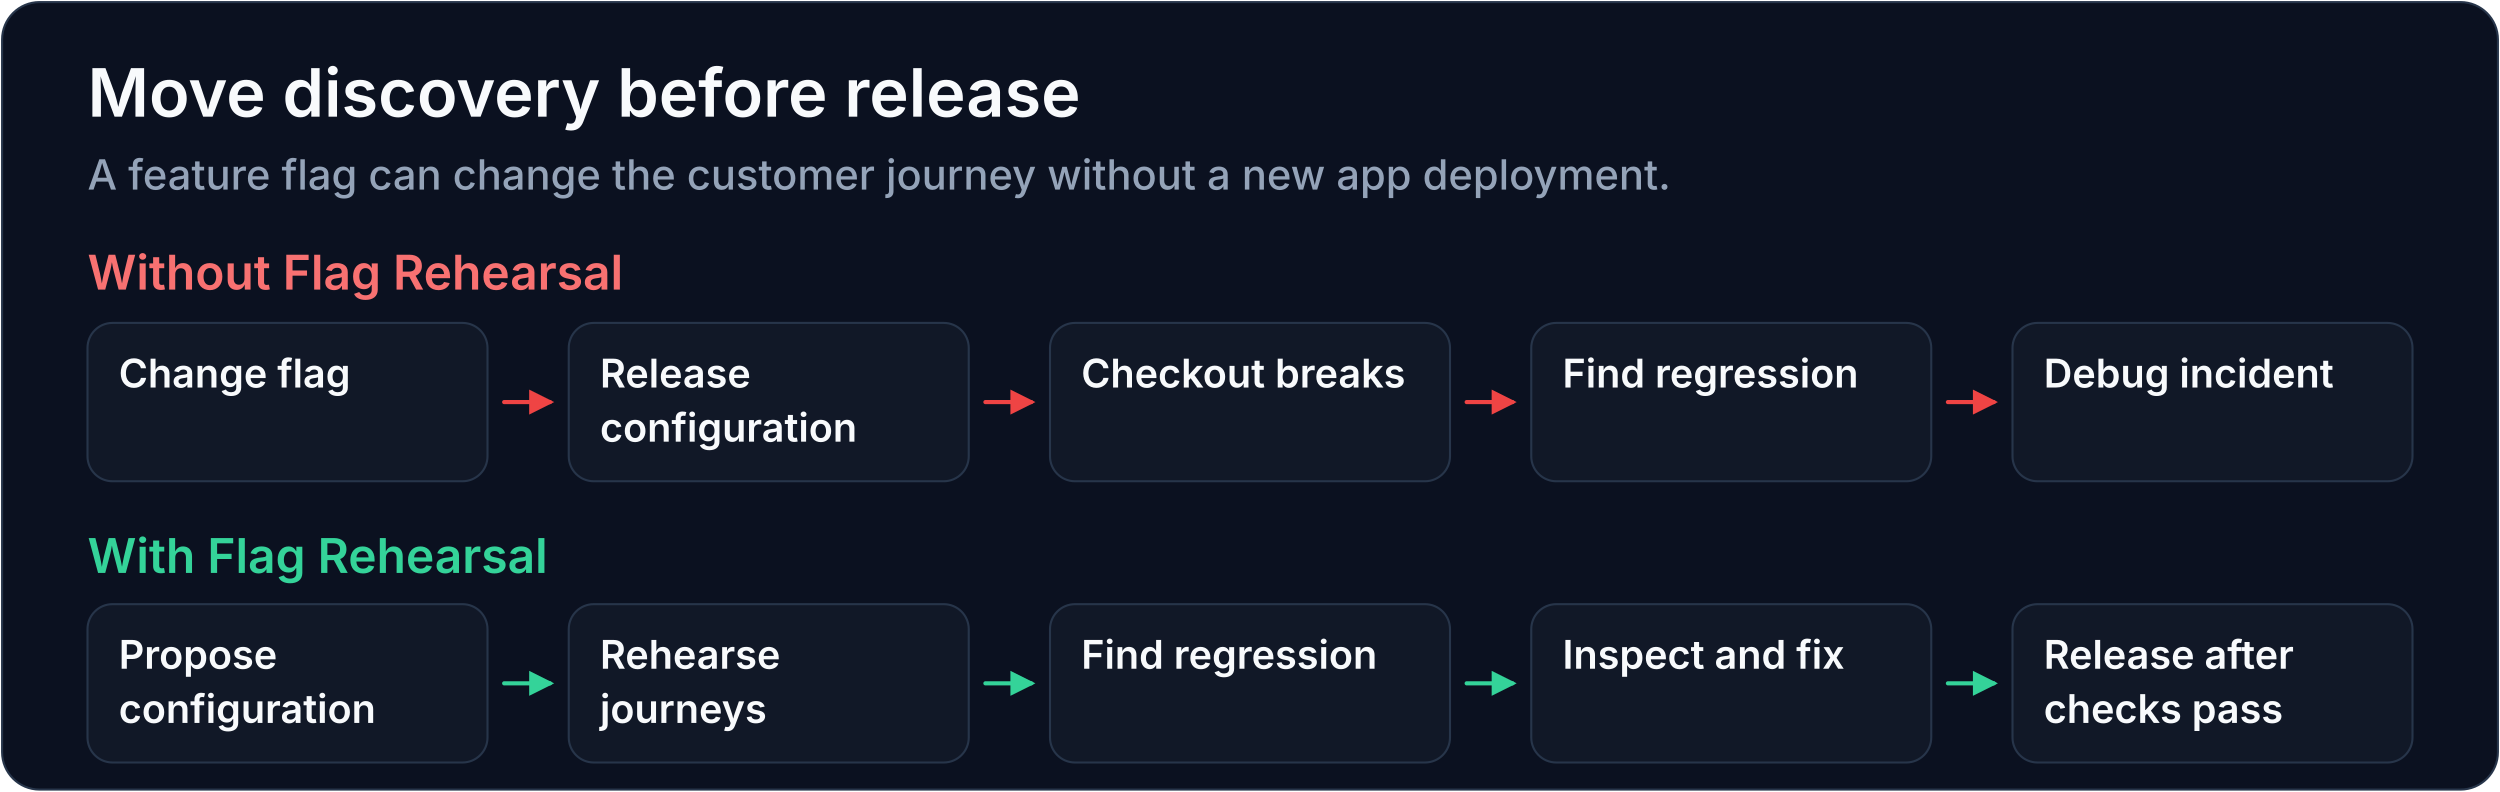
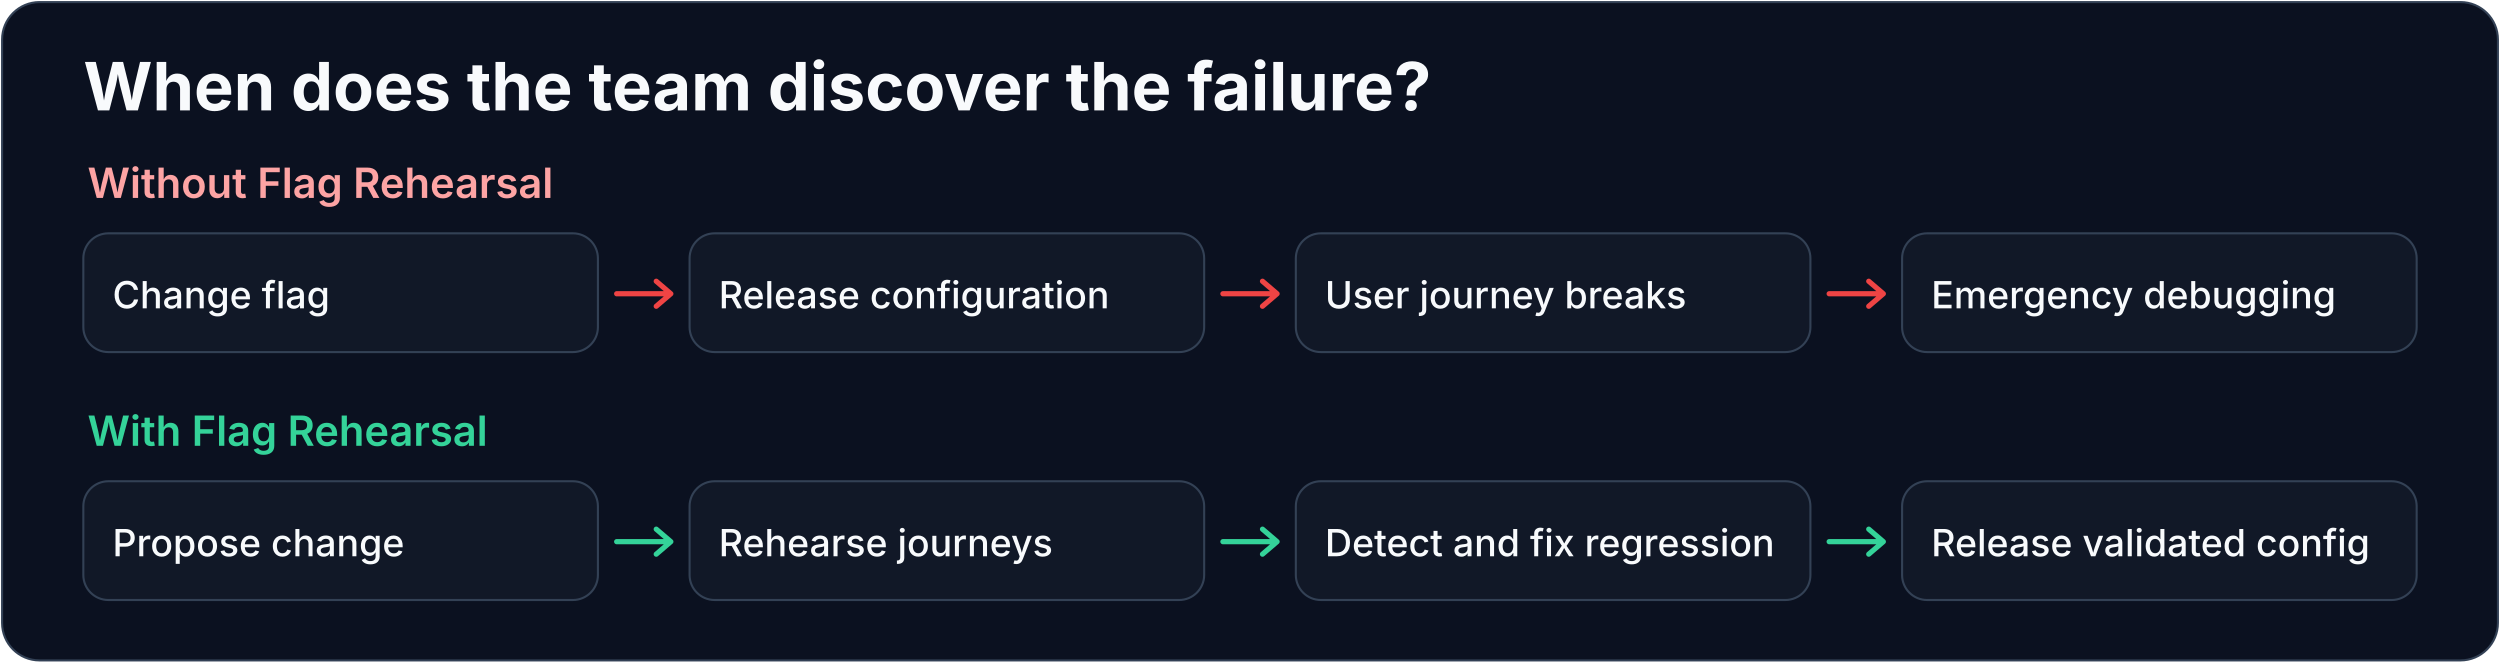
- <svg xmlns="http://www.w3.org/2000/svg" width="1200" height="380" viewBox="0 0 1200 380" role="img" aria-labelledby="title desc">
-   <defs>
-     <marker id="arrow" markerWidth="6" markerHeight="6" refX="5" refY="3" orient="auto">
-       <path d="M0 0 6 3 0 6Z" fill="context-stroke" />
-     </marker>
-   </defs>
-   <rect x="1" y="1" width="1198" height="378" rx="18" fill="#0B1120" stroke="#27354A" />
-   <text x="42" y="56" fill="#F8FAFC" font-family="system-ui,-apple-system,BlinkMacSystemFont,Segoe UI,sans-serif" font-size="32" font-weight="600">Move discovery before release</text>
-   <text x="42" y="91" fill="#94A3B8" font-family="system-ui,-apple-system,BlinkMacSystemFont,Segoe UI,sans-serif" font-size="20" font-weight="500">A feature flag can change the customer journey without a new app deployment.</text>
-   <text x="42" y="139" fill="#F87171" font-family="system-ui,-apple-system,BlinkMacSystemFont,Segoe UI,sans-serif" font-size="23" font-weight="600">Without Flag Rehearsal</text>
-   <rect x="42" y="155" width="192" height="76" rx="12" fill="#111827" stroke="#27354A" />
-   <text x="57" y="186" fill="#F8FAFC" font-family="system-ui,-apple-system,BlinkMacSystemFont,Segoe UI,sans-serif" font-size="19" font-weight="600">Change flag</text>
-   <path d="M242 193h22" fill="none" stroke="#EF4444" stroke-width="2" stroke-linecap="round" stroke-linejoin="round" marker-end="url(#arrow)" />
-   <rect x="273" y="155" width="192" height="76" rx="12" fill="#111827" stroke="#27354A" />
-   <text x="288" y="186" fill="#F8FAFC" font-family="system-ui,-apple-system,BlinkMacSystemFont,Segoe UI,sans-serif" font-size="19" font-weight="600">Release</text>
-   <text x="288" y="212" fill="#F8FAFC" font-family="system-ui,-apple-system,BlinkMacSystemFont,Segoe UI,sans-serif" font-size="19" font-weight="600">configuration</text>
-   <path d="M473 193h22" fill="none" stroke="#EF4444" stroke-width="2" stroke-linecap="round" stroke-linejoin="round" marker-end="url(#arrow)" />
-   <rect x="504" y="155" width="192" height="76" rx="12" fill="#111827" stroke="#27354A" />
-   <text x="519" y="186" fill="#F8FAFC" font-family="system-ui,-apple-system,BlinkMacSystemFont,Segoe UI,sans-serif" font-size="19" font-weight="600">Checkout breaks</text>
-   <path d="M704 193h22" fill="none" stroke="#EF4444" stroke-width="2" stroke-linecap="round" stroke-linejoin="round" marker-end="url(#arrow)" />
-   <rect x="735" y="155" width="192" height="76" rx="12" fill="#111827" stroke="#27354A" />
-   <text x="750" y="186" fill="#F8FAFC" font-family="system-ui,-apple-system,BlinkMacSystemFont,Segoe UI,sans-serif" font-size="19" font-weight="600">Find regression</text>
-   <path d="M935 193h22" fill="none" stroke="#EF4444" stroke-width="2" stroke-linecap="round" stroke-linejoin="round" marker-end="url(#arrow)" />
-   <rect x="966" y="155" width="192" height="76" rx="12" fill="#111827" stroke="#27354A" />
-   <text x="981" y="186" fill="#F8FAFC" font-family="system-ui,-apple-system,BlinkMacSystemFont,Segoe UI,sans-serif" font-size="19" font-weight="600">Debug incident</text>
-   <text x="42" y="275" fill="#34D399" font-family="system-ui,-apple-system,BlinkMacSystemFont,Segoe UI,sans-serif" font-size="23" font-weight="600">With Flag Rehearsal</text>
-   <rect x="42" y="290" width="192" height="76" rx="12" fill="#111827" stroke="#27354A" />
-   <text x="57" y="321" fill="#F8FAFC" font-family="system-ui,-apple-system,BlinkMacSystemFont,Segoe UI,sans-serif" font-size="19" font-weight="600">Propose</text>
-   <text x="57" y="347" fill="#F8FAFC" font-family="system-ui,-apple-system,BlinkMacSystemFont,Segoe UI,sans-serif" font-size="19" font-weight="600">configuration</text>
-   <path d="M242 328h22" fill="none" stroke="#34D399" stroke-width="2" stroke-linecap="round" stroke-linejoin="round" marker-end="url(#arrow)" />
-   <rect x="273" y="290" width="192" height="76" rx="12" fill="#111827" stroke="#27354A" />
-   <text x="288" y="321" fill="#F8FAFC" font-family="system-ui,-apple-system,BlinkMacSystemFont,Segoe UI,sans-serif" font-size="19" font-weight="600">Rehearse</text>
-   <text x="288" y="347" fill="#F8FAFC" font-family="system-ui,-apple-system,BlinkMacSystemFont,Segoe UI,sans-serif" font-size="19" font-weight="600">journeys</text>
-   <path d="M473 328h22" fill="none" stroke="#34D399" stroke-width="2" stroke-linecap="round" stroke-linejoin="round" marker-end="url(#arrow)" />
-   <rect x="504" y="290" width="192" height="76" rx="12" fill="#111827" stroke="#27354A" />
-   <text x="519" y="321" fill="#F8FAFC" font-family="system-ui,-apple-system,BlinkMacSystemFont,Segoe UI,sans-serif" font-size="19" font-weight="600">Find regression</text>
-   <path d="M704 328h22" fill="none" stroke="#34D399" stroke-width="2" stroke-linecap="round" stroke-linejoin="round" marker-end="url(#arrow)" />
-   <rect x="735" y="290" width="192" height="76" rx="12" fill="#111827" stroke="#27354A" />
-   <text x="750" y="321" fill="#F8FAFC" font-family="system-ui,-apple-system,BlinkMacSystemFont,Segoe UI,sans-serif" font-size="19" font-weight="600">Inspect and fix</text>
-   <path d="M935 328h22" fill="none" stroke="#34D399" stroke-width="2" stroke-linecap="round" stroke-linejoin="round" marker-end="url(#arrow)" />
-   <rect x="966" y="290" width="192" height="76" rx="12" fill="#111827" stroke="#27354A" />
-   <text x="981" y="321" fill="#F8FAFC" font-family="system-ui,-apple-system,BlinkMacSystemFont,Segoe UI,sans-serif" font-size="19" font-weight="600">Release after</text>
-   <text x="981" y="347" fill="#F8FAFC" font-family="system-ui,-apple-system,BlinkMacSystemFont,Segoe UI,sans-serif" font-size="19" font-weight="600">checks pass</text>
+ <svg xmlns="http://www.w3.org/2000/svg" width="1200" height="318" viewBox="0 0 1200 318" role="img" aria-labelledby="title desc">
+   <rect x="1" y="1" width="1198" height="316" rx="18" fill="#0B1120" stroke="#334155" />
+   <text x="40" y="53" font-family="system-ui, -apple-system, Segoe UI, sans-serif" font-size="32" font-weight="650" fill="#F8FAFC">When does the team discover the failure?</text>
+   <text x="42" y="95" font-family="system-ui, -apple-system, Segoe UI, sans-serif" font-size="20" font-weight="600" fill="#FDA4A4">Without Flag Rehearsal</text>
+   <rect x="40" y="112" width="247" height="57" rx="12" fill="#111827" stroke="#334155" />
+   <text x="54" y="148" font-family="system-ui, -apple-system, Segoe UI, sans-serif" font-size="18" font-weight="550" fill="#F8FAFC">Change flag</text>
+   <path d="M296 141H322m-7 -6 7 6-7 6" stroke="#EF4444" stroke-width="2.5" fill="none" stroke-linejoin="round" stroke-linecap="round" />
+   <rect x="331" y="112" width="247" height="57" rx="12" fill="#111827" stroke="#334155" />
+   <text x="345" y="148" font-family="system-ui, -apple-system, Segoe UI, sans-serif" font-size="18" font-weight="550" fill="#F8FAFC">Release configuration</text>
+   <path d="M587 141H613m-7 -6 7 6-7 6" stroke="#EF4444" stroke-width="2.5" fill="none" stroke-linejoin="round" stroke-linecap="round" />
+   <rect x="622" y="112" width="247" height="57" rx="12" fill="#111827" stroke="#334155" />
+   <text x="636" y="148" font-family="system-ui, -apple-system, Segoe UI, sans-serif" font-size="18" font-weight="550" fill="#F8FAFC">User journey breaks</text>
+   <path d="M878 141H904m-7 -6 7 6-7 6" stroke="#EF4444" stroke-width="2.5" fill="none" stroke-linejoin="round" stroke-linecap="round" />
+   <rect x="913" y="112" width="247" height="57" rx="12" fill="#111827" stroke="#334155" />
+   <text x="927" y="148" font-family="system-ui, -apple-system, Segoe UI, sans-serif" font-size="18" font-weight="550" fill="#F8FAFC">Emergency debugging</text>
+   <text x="42" y="214" font-family="system-ui, -apple-system, Segoe UI, sans-serif" font-size="20" font-weight="600" fill="#34D399">With Flag Rehearsal</text>
+   <rect x="40" y="231" width="247" height="57" rx="12" fill="#111827" stroke="#334155" />
+   <text x="54" y="267" font-family="system-ui, -apple-system, Segoe UI, sans-serif" font-size="18" font-weight="550" fill="#F8FAFC">Propose change</text>
+   <path d="M296 260H322m-7 -6 7 6-7 6" stroke="#34D399" stroke-width="2.5" fill="none" stroke-linejoin="round" stroke-linecap="round" />
+   <rect x="331" y="231" width="247" height="57" rx="12" fill="#111827" stroke="#334155" />
+   <text x="345" y="267" font-family="system-ui, -apple-system, Segoe UI, sans-serif" font-size="18" font-weight="550" fill="#F8FAFC">Rehearse journeys</text>
+   <path d="M587 260H613m-7 -6 7 6-7 6" stroke="#34D399" stroke-width="2.5" fill="none" stroke-linejoin="round" stroke-linecap="round" />
+   <rect x="622" y="231" width="247" height="57" rx="12" fill="#111827" stroke="#334155" />
+   <text x="636" y="267" font-family="system-ui, -apple-system, Segoe UI, sans-serif" font-size="18" font-weight="550" fill="#F8FAFC">Detect and fix regression</text>
+   <path d="M878 260H904m-7 -6 7 6-7 6" stroke="#34D399" stroke-width="2.5" fill="none" stroke-linejoin="round" stroke-linecap="round" />
+   <rect x="913" y="231" width="247" height="57" rx="12" fill="#111827" stroke="#334155" />
+   <text x="927" y="267" font-family="system-ui, -apple-system, Segoe UI, sans-serif" font-size="18" font-weight="550" fill="#F8FAFC">Release validated config</text>
</svg>
